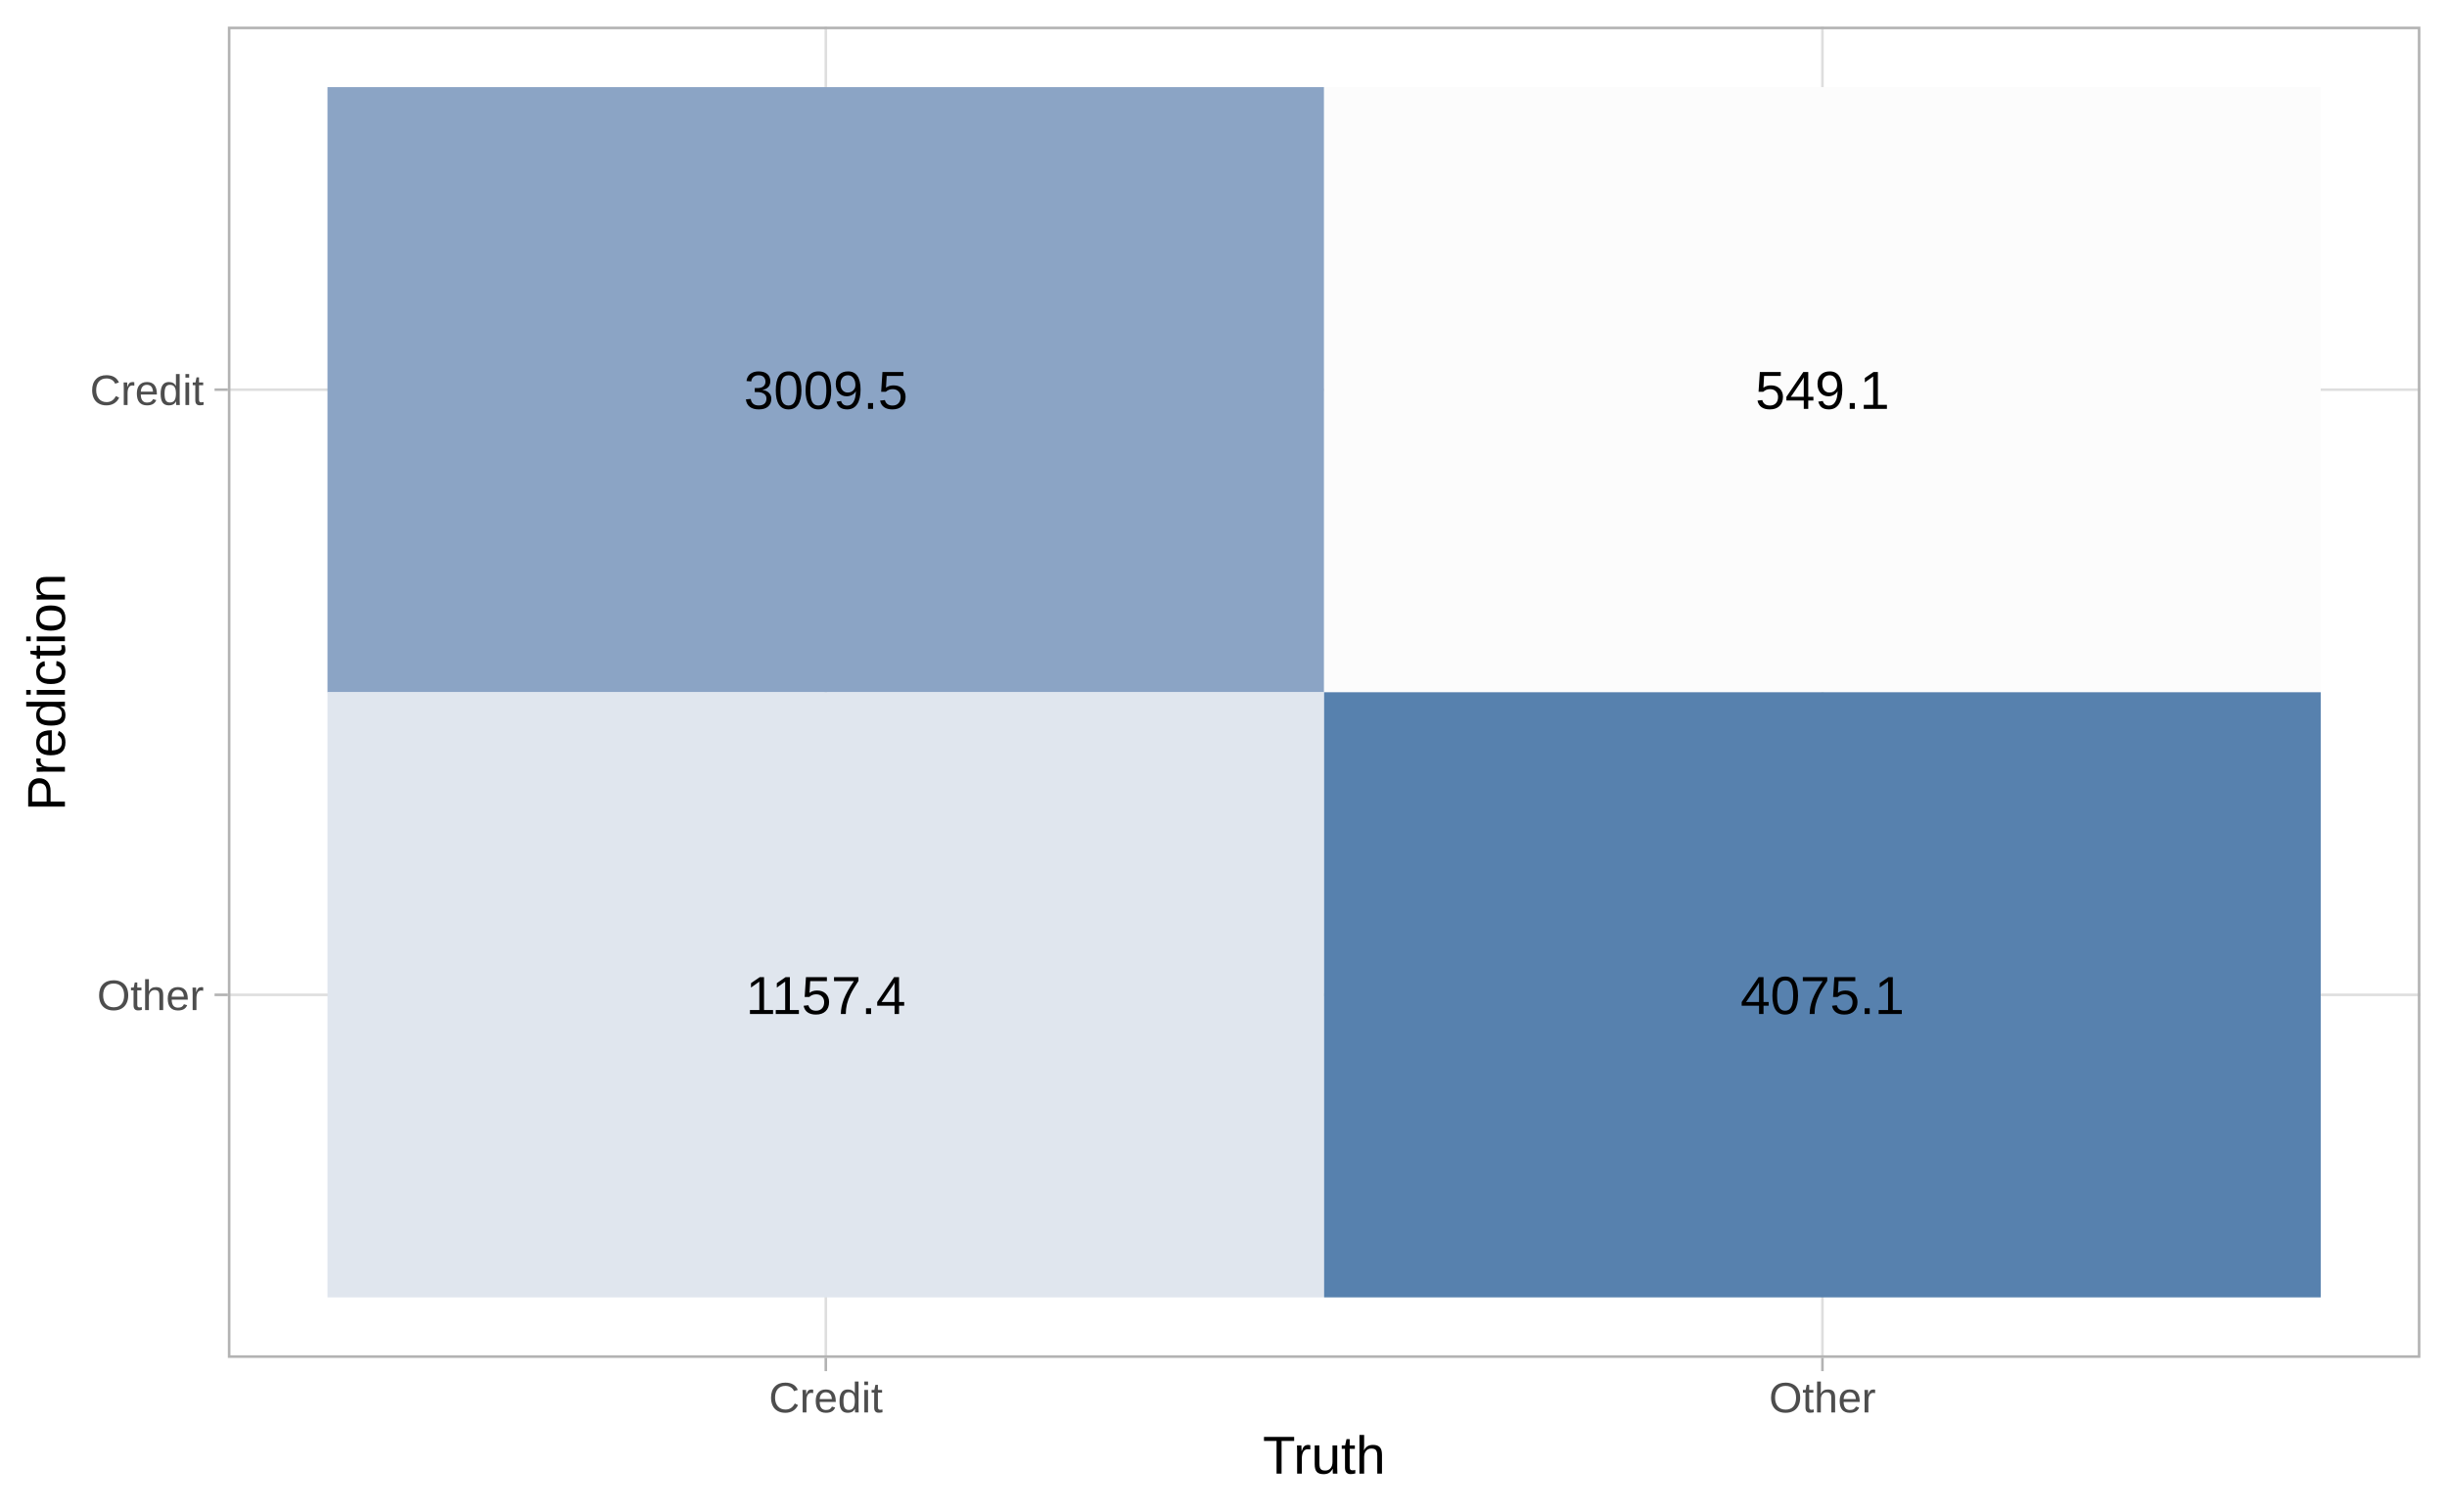
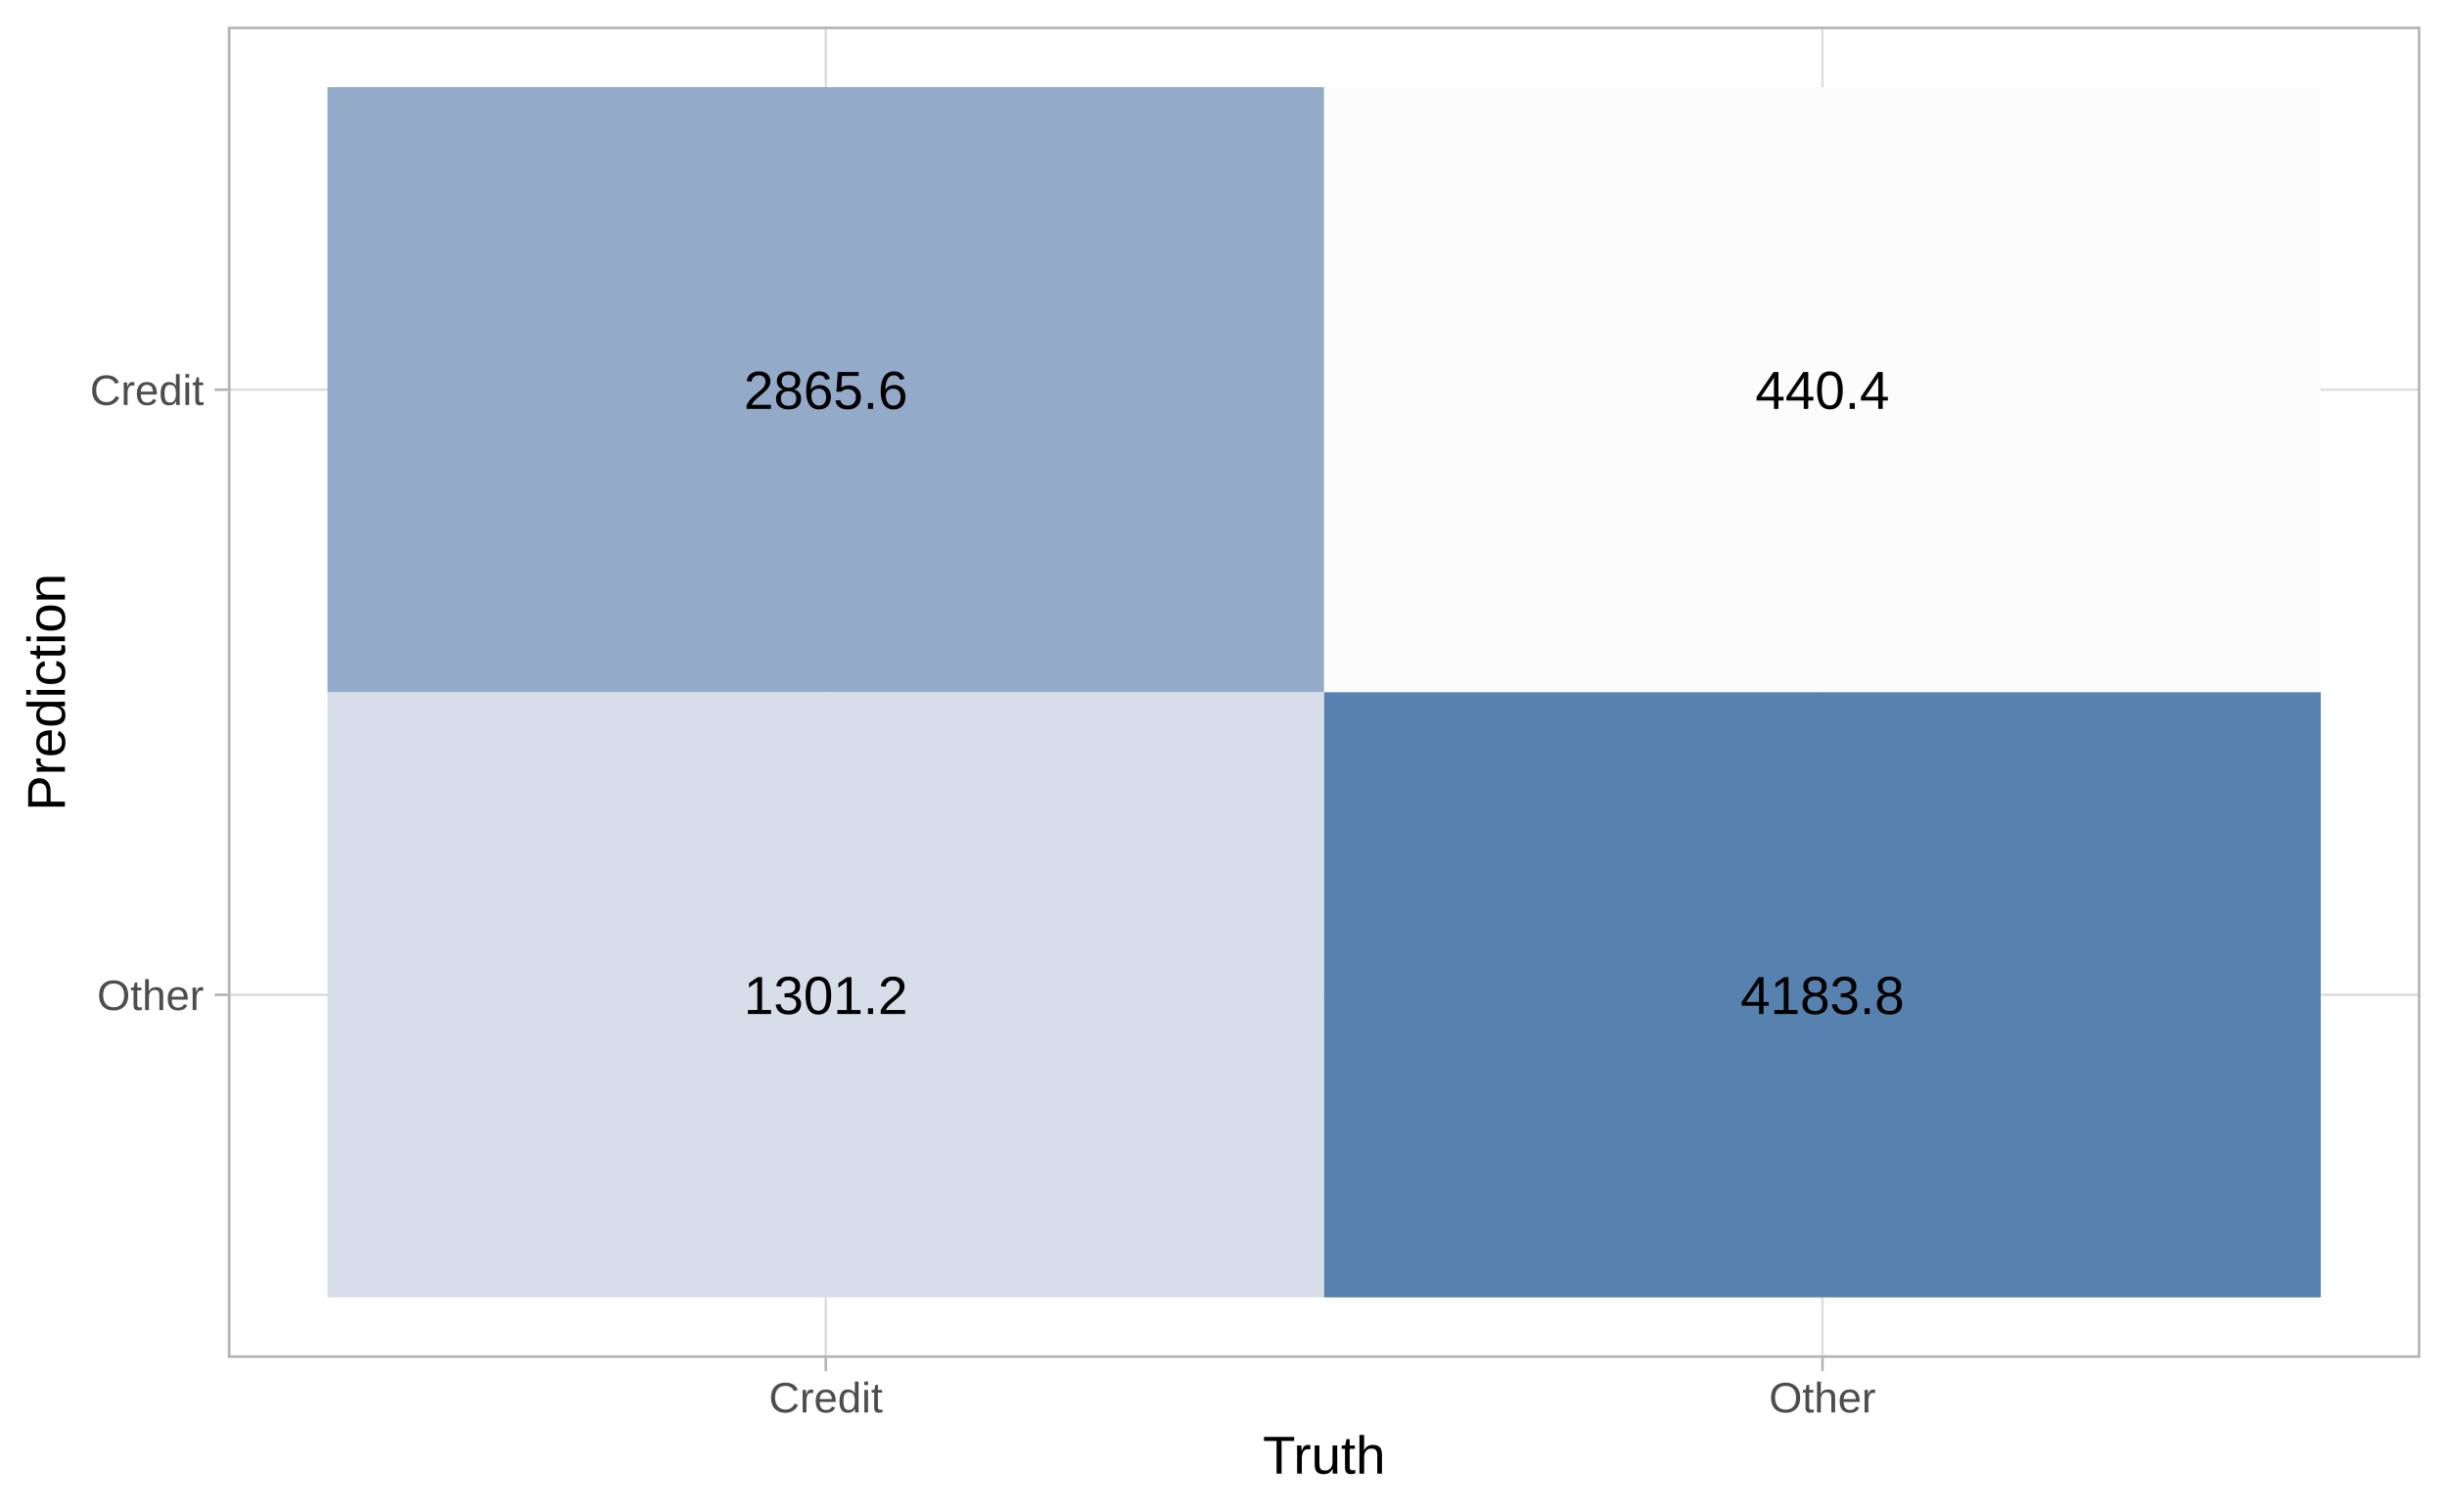
<svg xmlns="http://www.w3.org/2000/svg" class="svglite" width="504.00pt" height="311.47pt" viewBox="0 0 504.00 311.47">
  <defs>
    <style type="text/css">
    .svglite line, .svglite polyline, .svglite polygon, .svglite path, .svglite rect, .svglite circle {
      fill: none;
      stroke: #000000;
      stroke-linecap: round;
      stroke-linejoin: round;
      stroke-miterlimit: 10.00;
    }
  </style>
  </defs>
  <rect width="100%" height="100%" style="stroke: none; fill: #FFFFFF;" />
  <defs>
    <clipPath id="cpMC4wMHw1MDQuMDB8MC4wMHwzMTEuNDc=">
      <rect x="0.00" y="0.00" width="504.00" height="311.47" />
    </clipPath>
  </defs>
  <g clip-path="url(#cpMC4wMHw1MDQuMDB8MC4wMHwzMTEuNDc=)">
    <rect x="0.00" y="0.00" width="504.00" height="311.47" style="stroke-width: 1.07; stroke: #FFFFFF; fill: #FFFFFF;" />
  </g>
  <defs>
    <clipPath id="cpNDYuOTN8NDk4LjUyfDUuNDh8Mjc5Ljcy">
      <rect x="46.93" y="5.48" width="451.59" height="274.24" />
    </clipPath>
  </defs>
  <g clip-path="url(#cpNDYuOTN8NDk4LjUyfDUuNDh8Mjc5Ljcy)">
    <polyline points="46.93,204.93 498.52,204.93 " style="stroke-width: 0.53; stroke: #DEDEDE; stroke-linecap: butt;" />
    <polyline points="46.93,80.27 498.52,80.27 " style="stroke-width: 0.53; stroke: #DEDEDE; stroke-linecap: butt;" />
    <polyline points="170.09,279.72 170.09,5.48 " style="stroke-width: 0.53; stroke: #DEDEDE; stroke-linecap: butt;" />
    <polyline points="375.36,279.72 375.36,5.48 " style="stroke-width: 0.53; stroke: #DEDEDE; stroke-linecap: butt;" />
-     <rect x="67.45" y="17.95" width="205.27" height="124.66" style="stroke-width: 0.21; stroke: none; stroke-linecap: square; stroke-linejoin: miter; fill: #8BA4C5;" />
-     <rect x="67.45" y="142.60" width="205.27" height="124.66" style="stroke-width: 0.21; stroke: none; stroke-linecap: square; stroke-linejoin: miter; fill: #E0E6EE;" />
+     <rect x="67.45" y="17.95" width="205.27" height="124.66" style="stroke-width: 0.21; stroke: none; stroke-linecap: square; stroke-linejoin: miter; fill: #93AAC9;" />
+     <rect x="67.45" y="142.60" width="205.27" height="124.66" style="stroke-width: 0.21; stroke: none; stroke-linecap: square; stroke-linejoin: miter; fill: #D7DEEA;" />
    <rect x="272.72" y="17.95" width="205.27" height="124.66" style="stroke-width: 0.21; stroke: none; stroke-linecap: square; stroke-linejoin: miter; fill: #FCFCFC;" />
    <rect x="272.72" y="142.60" width="205.27" height="124.66" style="stroke-width: 0.21; stroke: none; stroke-linecap: square; stroke-linejoin: miter; fill: #5781AE;" />
-     <text x="170.09" y="84.23" text-anchor="middle" style="font-size: 11.04px; font-family: Arial;" textLength="33.74px" lengthAdjust="spacingAndGlyphs">3009.5</text>
-     <text x="170.09" y="208.89" text-anchor="middle" style="font-size: 11.04px; font-family: Arial;" textLength="33.74px" lengthAdjust="spacingAndGlyphs">1157.4</text>
-     <text x="375.36" y="84.23" text-anchor="middle" style="font-size: 11.04px; font-family: Arial;" textLength="27.60px" lengthAdjust="spacingAndGlyphs">549.1</text>
-     <text x="375.36" y="208.89" text-anchor="middle" style="font-size: 11.04px; font-family: Arial;" textLength="33.74px" lengthAdjust="spacingAndGlyphs">4075.1</text>
+     <text x="170.09" y="84.23" text-anchor="middle" style="font-size: 11.04px; font-family: Arial;" textLength="33.74px" lengthAdjust="spacingAndGlyphs">2865.6</text>
+     <text x="170.09" y="208.89" text-anchor="middle" style="font-size: 11.04px; font-family: Arial;" textLength="33.74px" lengthAdjust="spacingAndGlyphs">1301.2</text>
+     <text x="375.36" y="84.23" text-anchor="middle" style="font-size: 11.04px; font-family: Arial;" textLength="27.60px" lengthAdjust="spacingAndGlyphs">440.4</text>
+     <text x="375.36" y="208.89" text-anchor="middle" style="font-size: 11.04px; font-family: Arial;" textLength="33.74px" lengthAdjust="spacingAndGlyphs">4183.8</text>
    <rect x="46.93" y="5.48" width="451.59" height="274.24" style="stroke-width: 1.07; stroke: #B3B3B3;" />
  </g>
  <g clip-path="url(#cpMC4wMHw1MDQuMDB8MC4wMHwzMTEuNDc=)">
    <text x="42.00" y="208.08" text-anchor="end" style="font-size: 8.80px; fill: #4D4D4D; font-family: Arial;" textLength="22.00px" lengthAdjust="spacingAndGlyphs">Other</text>
    <text x="42.00" y="83.43" text-anchor="end" style="font-size: 8.80px; fill: #4D4D4D; font-family: Arial;" textLength="23.46px" lengthAdjust="spacingAndGlyphs">Credit</text>
    <polyline points="44.19,204.93 46.93,204.93 " style="stroke-width: 0.53; stroke: #B3B3B3; stroke-linecap: butt;" />
    <polyline points="44.19,80.27 46.93,80.27 " style="stroke-width: 0.53; stroke: #B3B3B3; stroke-linecap: butt;" />
    <polyline points="170.09,282.46 170.09,279.72 " style="stroke-width: 0.53; stroke: #B3B3B3; stroke-linecap: butt;" />
    <polyline points="375.36,282.46 375.36,279.72 " style="stroke-width: 0.53; stroke: #B3B3B3; stroke-linecap: butt;" />
    <text x="170.09" y="290.96" text-anchor="middle" style="font-size: 8.80px; fill: #4D4D4D; font-family: Arial;" textLength="23.46px" lengthAdjust="spacingAndGlyphs">Credit</text>
    <text x="375.36" y="290.96" text-anchor="middle" style="font-size: 8.80px; fill: #4D4D4D; font-family: Arial;" textLength="22.00px" lengthAdjust="spacingAndGlyphs">Other</text>
    <text x="272.72" y="303.57" text-anchor="middle" style="font-size: 11.00px; font-family: Arial;" textLength="25.68px" lengthAdjust="spacingAndGlyphs">Truth</text>
    <text transform="translate(13.37,142.60) rotate(-90)" text-anchor="middle" style="font-size: 11.00px; font-family: Arial;" textLength="48.92px" lengthAdjust="spacingAndGlyphs">Prediction</text>
  </g>
</svg>
